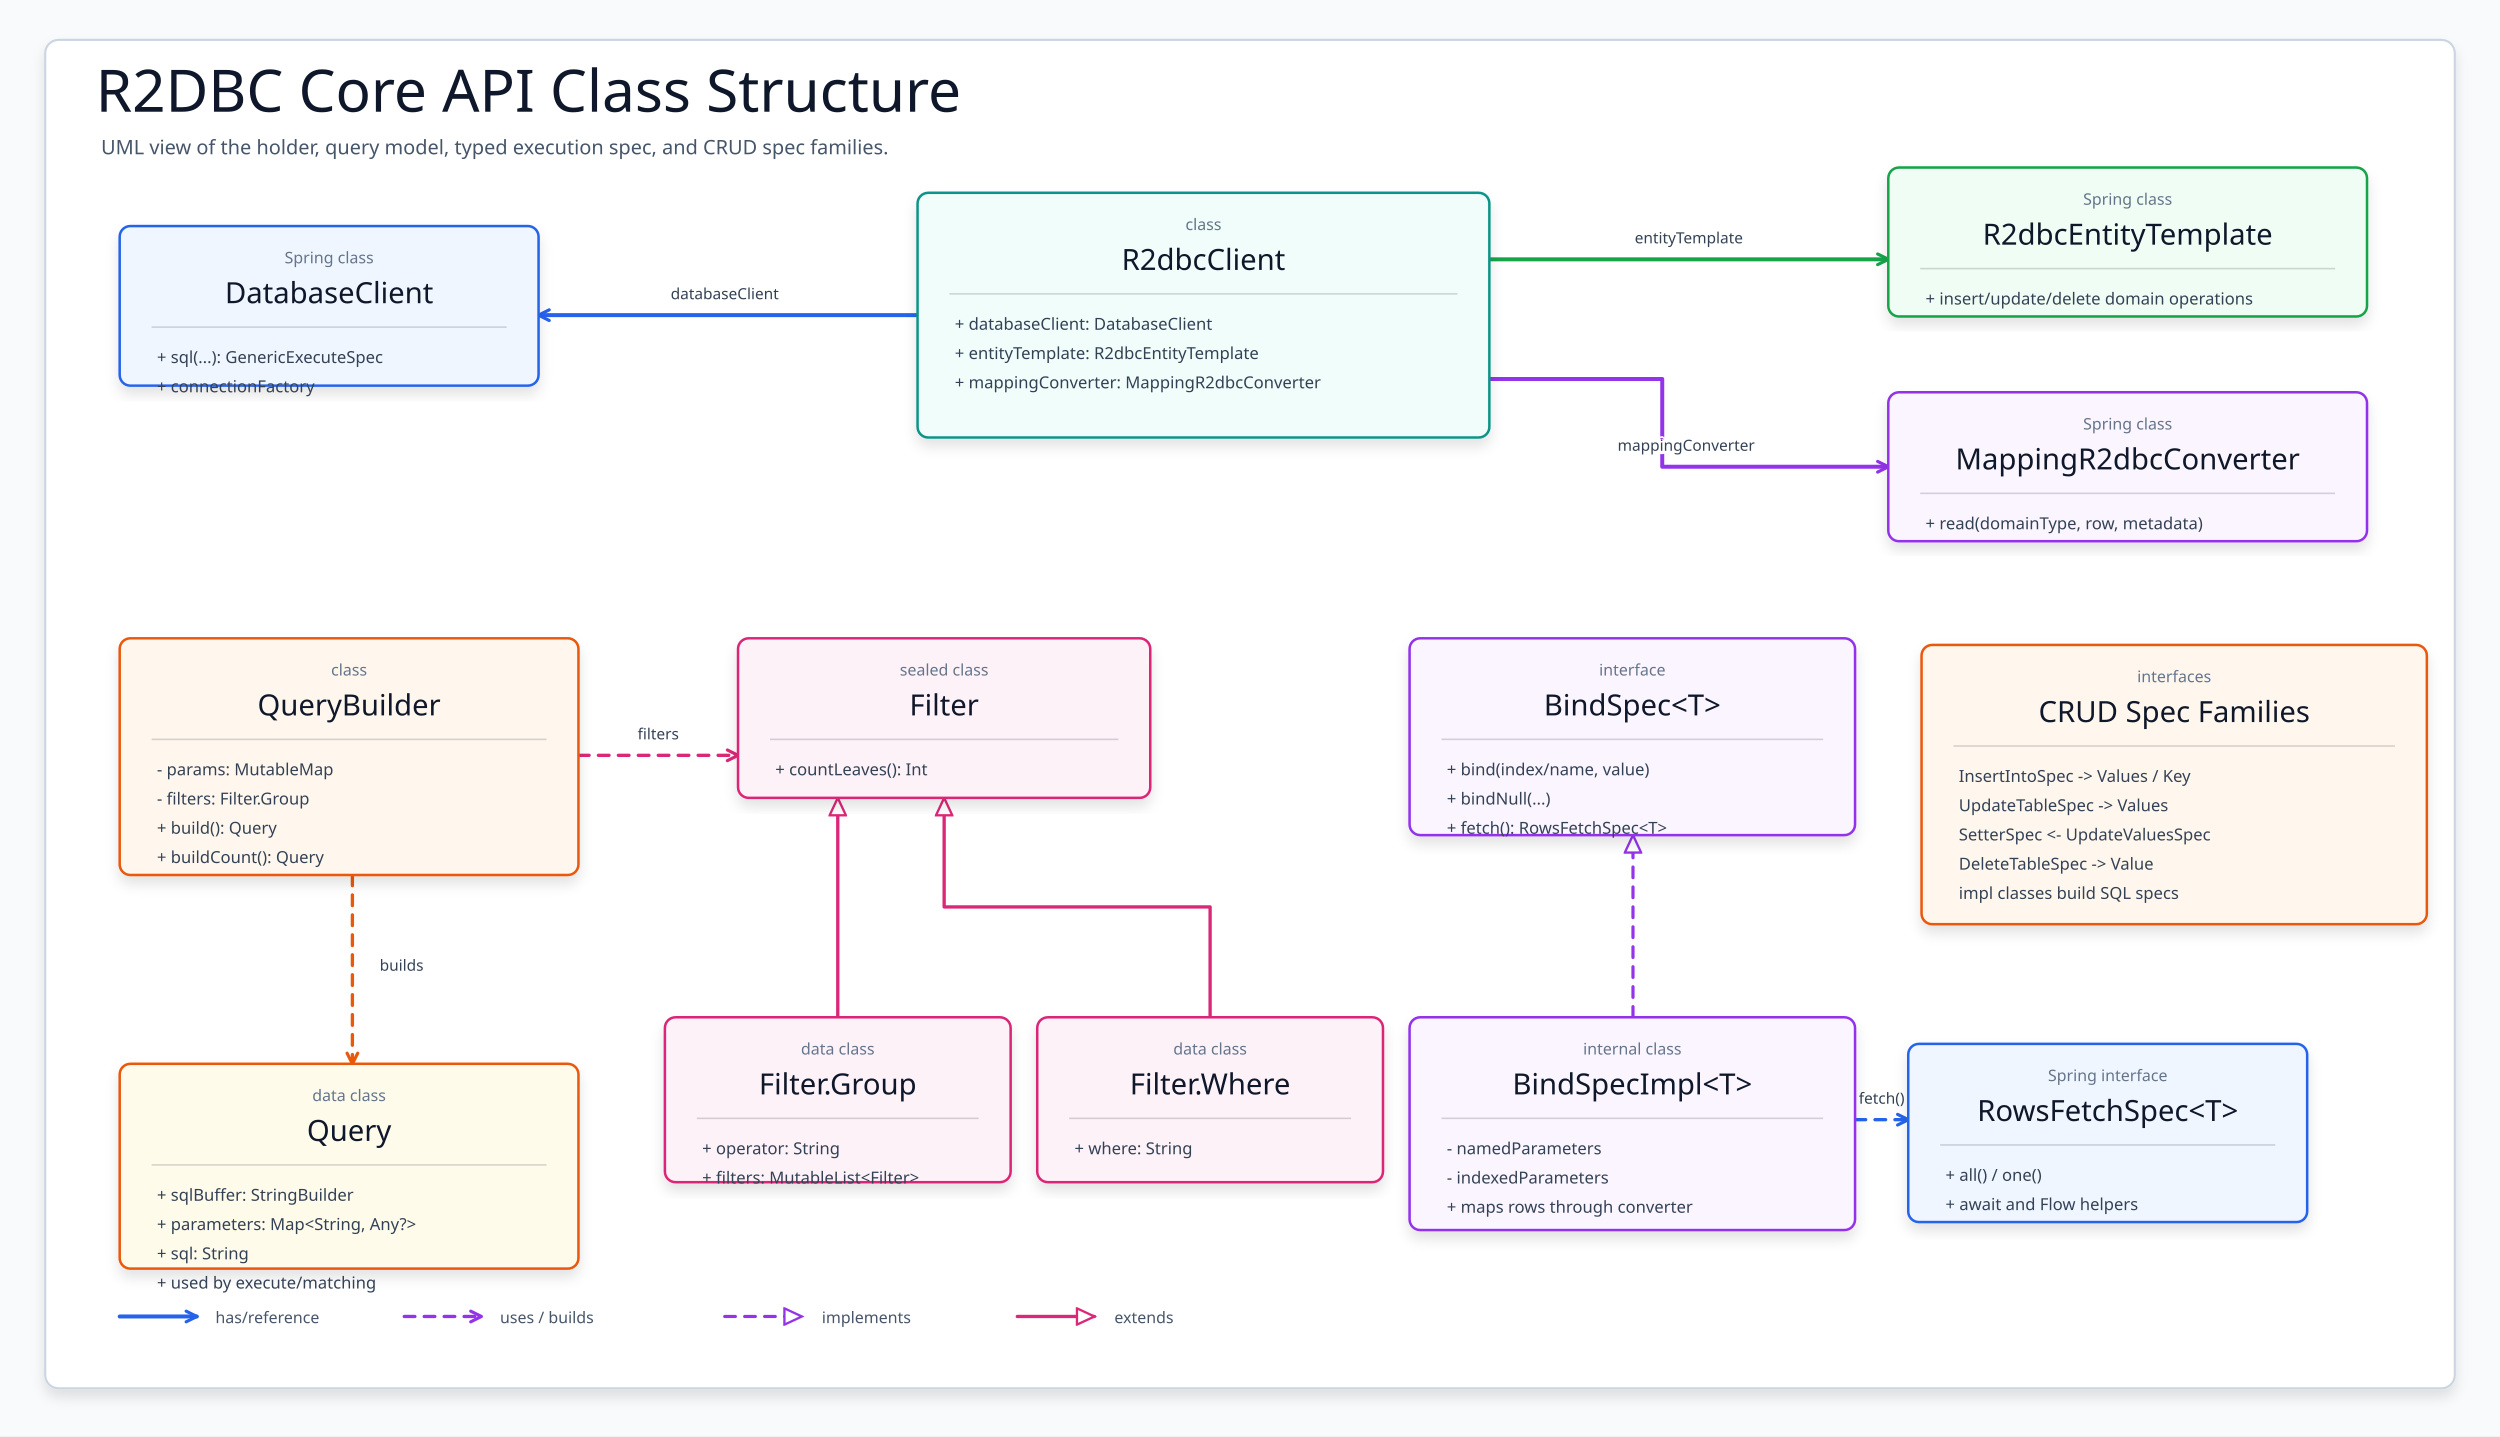
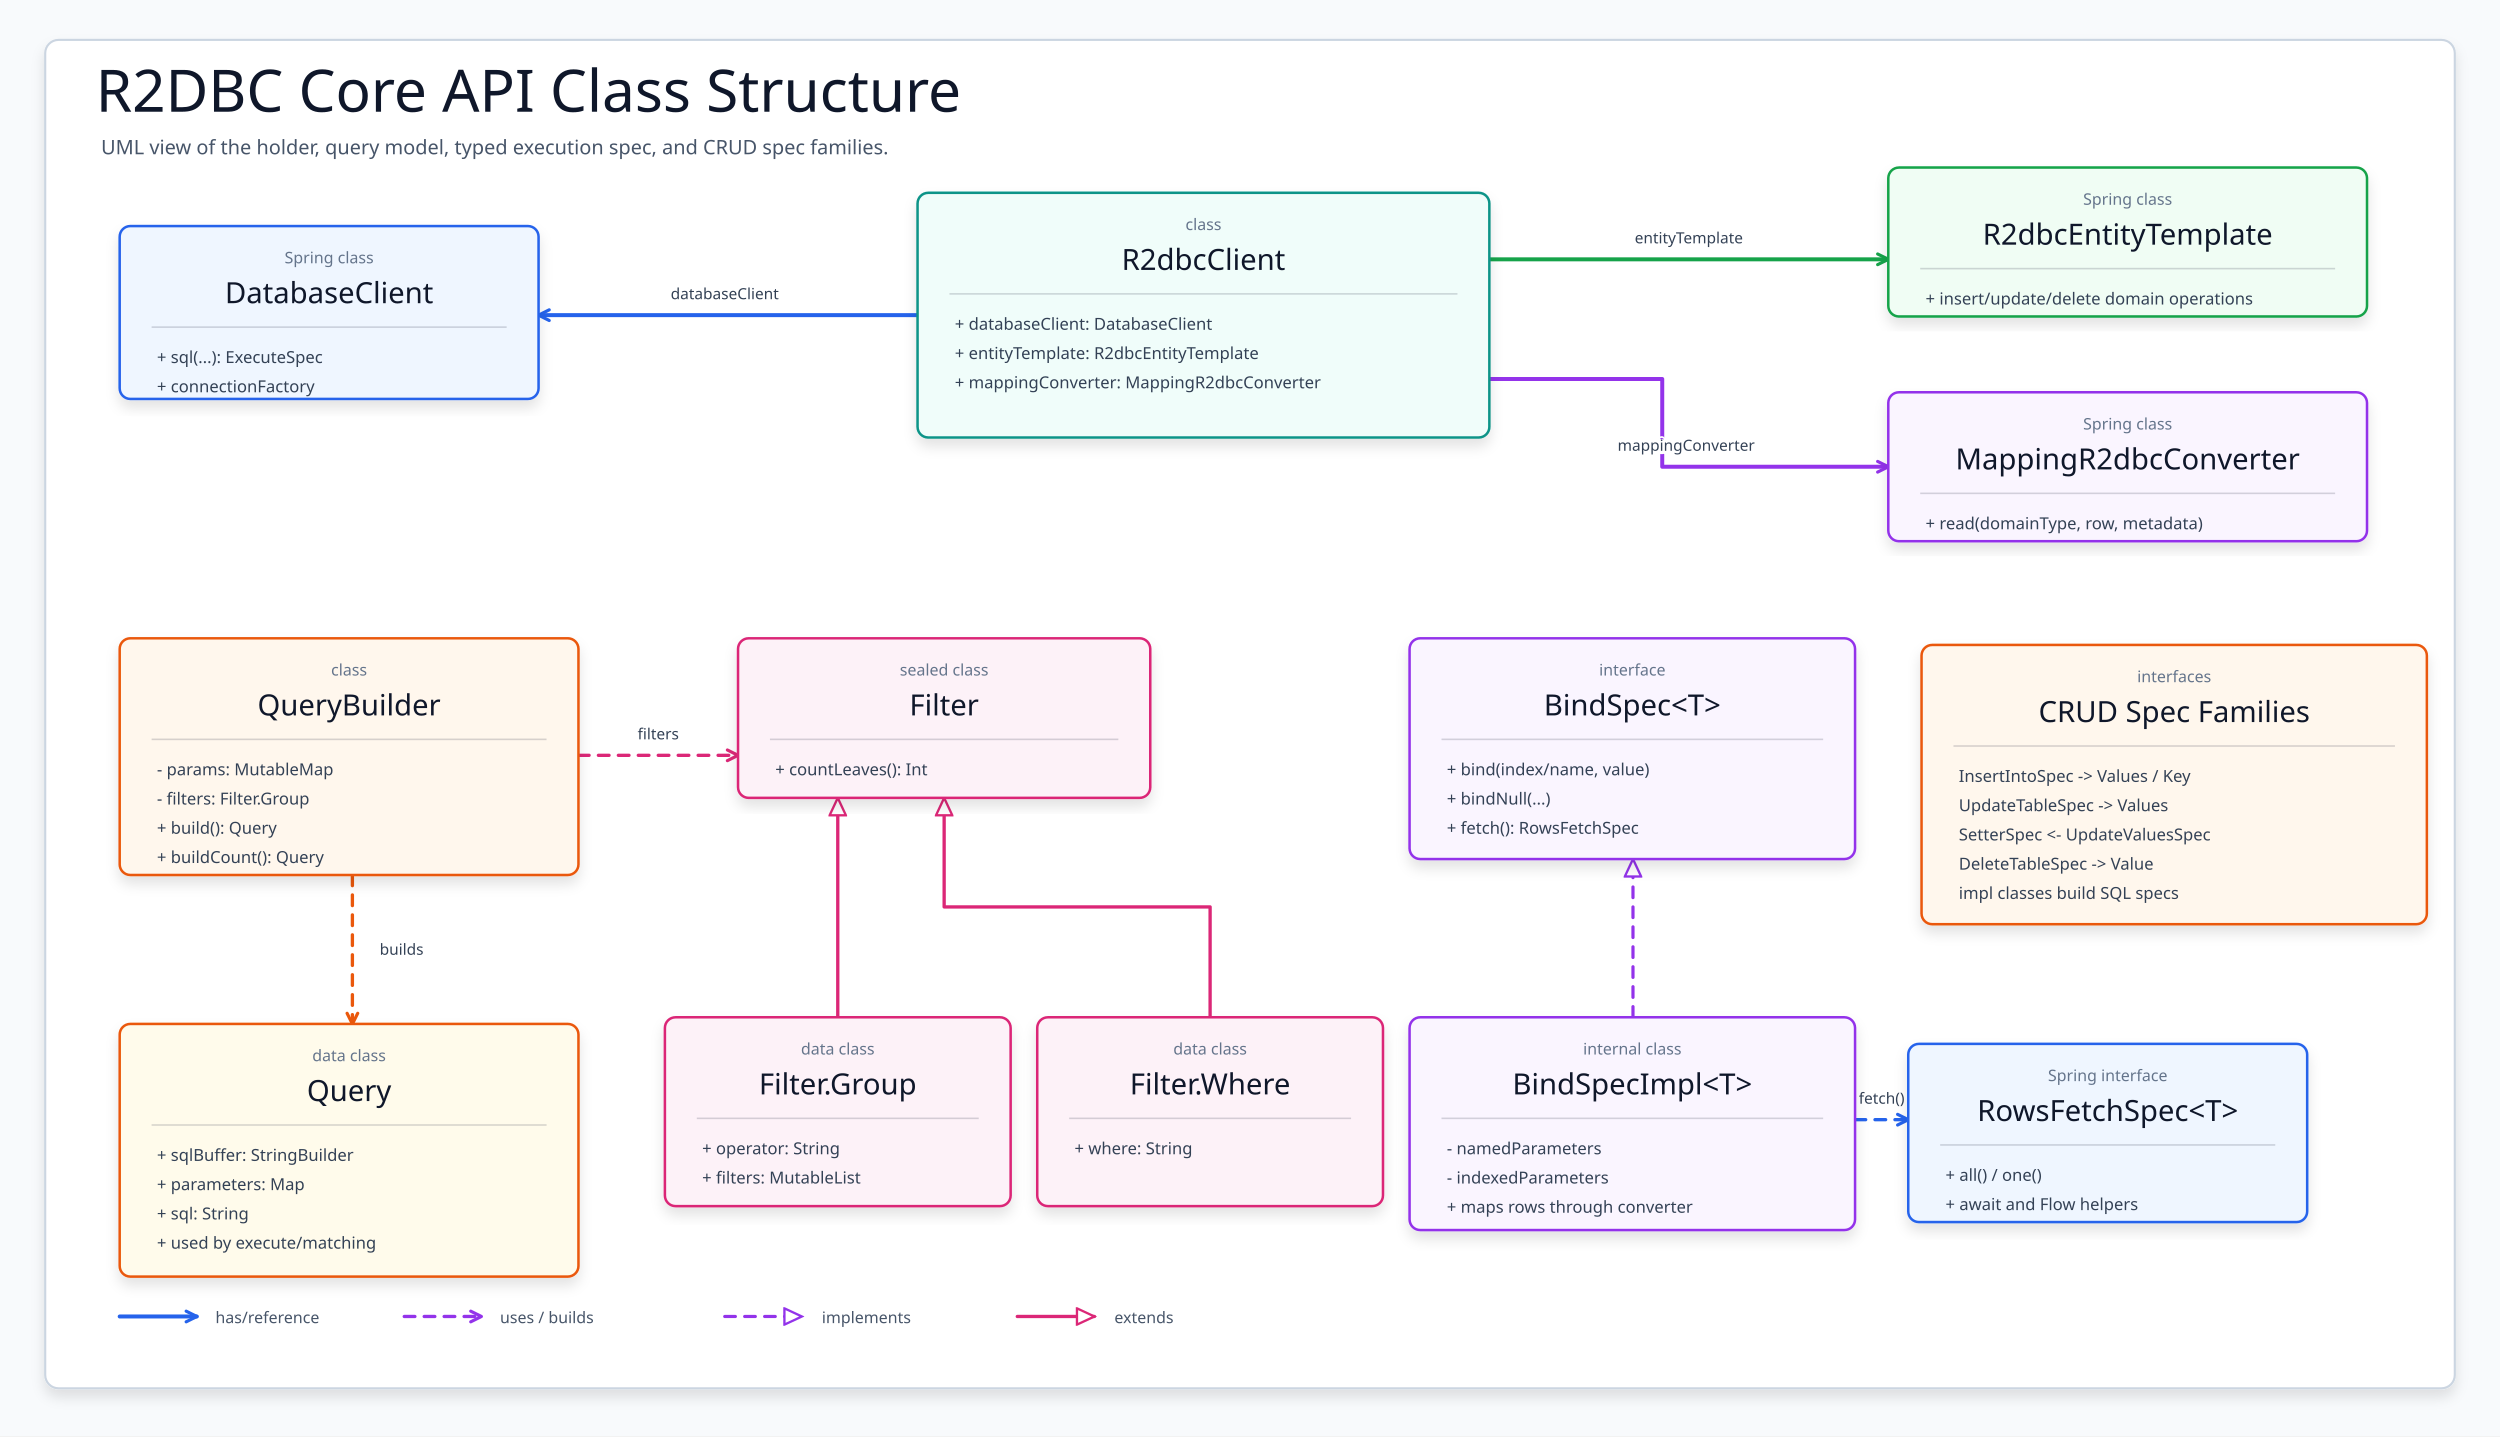
<svg xmlns="http://www.w3.org/2000/svg" width="1880" height="1080" viewBox="0 0 1880 1080" role="img" aria-label="R2DBC core API class structure">
  <defs>
    <filter id="shadow" x="-8%" y="-8%" width="116%" height="118%">
      <feDropShadow dx="0" dy="6" stdDeviation="5" flood-color="#0F172A" flood-opacity=".11" />
    </filter>
    <marker id="openBlue" markerWidth="12" markerHeight="12" refX="10" refY="6" orient="auto" markerUnits="userSpaceOnUse">
      <path d="M 2 2 L 10 6 L 2 10" fill="none" stroke="#2563EB" stroke-width="2.4" stroke-linecap="round" stroke-linejoin="round" stroke-dasharray="none" />
    </marker>
    <marker id="openGreen" markerWidth="12" markerHeight="12" refX="10" refY="6" orient="auto" markerUnits="userSpaceOnUse">
      <path d="M 2 2 L 10 6 L 2 10" fill="none" stroke="#16A34A" stroke-width="2.4" stroke-linecap="round" stroke-linejoin="round" stroke-dasharray="none" />
    </marker>
    <marker id="openOrange" markerWidth="12" markerHeight="12" refX="10" refY="6" orient="auto" markerUnits="userSpaceOnUse">
      <path d="M 2 2 L 10 6 L 2 10" fill="none" stroke="#EA580C" stroke-width="2.4" stroke-linecap="round" stroke-linejoin="round" stroke-dasharray="none" />
    </marker>
    <marker id="openPurple" markerWidth="12" markerHeight="12" refX="10" refY="6" orient="auto" markerUnits="userSpaceOnUse">
      <path d="M 2 2 L 10 6 L 2 10" fill="none" stroke="#9333EA" stroke-width="2.4" stroke-linecap="round" stroke-linejoin="round" stroke-dasharray="none" />
    </marker>
    <marker id="openPink" markerWidth="12" markerHeight="12" refX="10" refY="6" orient="auto" markerUnits="userSpaceOnUse">
      <path d="M 2 2 L 10 6 L 2 10" fill="none" stroke="#DB2777" stroke-width="2.4" stroke-linecap="round" stroke-linejoin="round" stroke-dasharray="none" />
    </marker>
    <marker id="hollowPink" viewBox="0 0 18 16" markerWidth="16" markerHeight="14" refX="16" refY="8" orient="auto" markerUnits="userSpaceOnUse">
      <path d="M 1 1 L 16 8 L 1 15 Z" fill="#FFFFFF" stroke="#DB2777" stroke-width="2" stroke-dasharray="none" />
    </marker>
    <marker id="hollowPurple" viewBox="0 0 18 16" markerWidth="16" markerHeight="14" refX="16" refY="8" orient="auto" markerUnits="userSpaceOnUse">
      <path d="M 1 1 L 16 8 L 1 15 Z" fill="#FFFFFF" stroke="#9333EA" stroke-width="2" stroke-dasharray="none" />
    </marker>
    <style>
    svg{font-family:"Architects Daughter","Comic Mono","Comic Sans MS",ui-sans-serif,system-ui,sans-serif}
    .canvas{fill:#F8FAFC}.frame{fill:#FFFFFF;stroke:#CBD5E1;stroke-width:1.6;filter:url(#shadow)}
    .title{font-family:"Architects Daughter";font-size:44px;fill:#0F172A}.subtitle{font-family:"Comic Mono";font-size:15px;fill:#475569}
    .card{filter:url(#shadow);stroke-width:1.9}.cardTitle{font-family:"Architects Daughter";font-size:22px;fill:#0F172A}
    .stereo{font-family:"Comic Mono";font-size:12px;fill:#64748B}.member{font-family:"Comic Mono";font-size:12.5px;fill:#334155}
    .divider{stroke:rgba(15,23,42,.17);stroke-width:1.2}.assoc{fill:none;stroke-width:3.0;stroke-linecap:round;stroke-linejoin:round}
    .uses{fill:none;stroke-width:2.5;stroke-dasharray:8 7;stroke-linecap:round;stroke-linejoin:round}
    .realize{fill:none;stroke-width:2.4;stroke-dasharray:8 7;stroke-linecap:round;stroke-linejoin:round}
    .extends{fill:none;stroke-width:2.5;stroke-linecap:round;stroke-linejoin:round}
    .label{font-family:"Comic Mono";font-size:11.6px;fill:#334155;paint-order:stroke;stroke:#FFFFFF;stroke-width:5px;stroke-linejoin:round}
    .legend{font-family:"Comic Mono";font-size:12px;fill:#475569}
  </style>
  </defs>
  <rect class="canvas" width="1880" height="1080" />
  <rect class="frame" x="34" y="30" width="1812" height="1014" rx="10" />
  <text class="title" x="72" y="84">R2DBC Core API Class Structure</text>
  <text class="subtitle" x="76" y="116">UML view of the holder, query model, typed execution spec, and CRUD spec families.</text>
  <g>
    <path class="assoc" d="M 690 237 H 405" stroke="#2563EB" marker-end="url(#openBlue)" />
    <path class="assoc" d="M 1120 195 H 1420" stroke="#16A34A" marker-end="url(#openGreen)" />
    <path class="assoc" d="M 1120 285 H 1250 V 351 H 1420" stroke="#9333EA" marker-end="url(#openPurple)" />
    <path class="uses" d="M 435 568 H 555" stroke="#DB2777" marker-end="url(#openPink)" />
-     <path class="uses" d="M 265 658 V 800" stroke="#EA580C" marker-end="url(#openOrange)" />
+     <path class="uses" d="M 265 658 V 770" stroke="#EA580C" marker-end="url(#openOrange)" />
    <path class="extends" d="M 630 765 V 600" stroke="#DB2777" marker-end="url(#hollowPink)" />
    <path class="extends" d="M 910 765 V 682 H 710 V 600" stroke="#DB2777" marker-end="url(#hollowPink)" />
-     <path class="realize" d="M 1228 765 V 628" stroke="#9333EA" marker-end="url(#hollowPurple)" />
+     <path class="realize" d="M 1228 765 V 646" stroke="#9333EA" marker-end="url(#hollowPurple)" />
    <path class="uses" d="M 1395 842 H 1435" stroke="#2563EB" marker-end="url(#openBlue)" />
  </g>
  <g>
    <text class="label" x="545" y="225" text-anchor="middle">databaseClient</text>
    <text class="label" x="1270" y="183" text-anchor="middle">entityTemplate</text>
    <text class="label" x="1268" y="339" text-anchor="middle">mappingConverter</text>
    <text class="label" x="495" y="556" text-anchor="middle">filters</text>
-     <text class="label" x="302" y="730" text-anchor="middle">builds</text>
+     <text class="label" x="302" y="718" text-anchor="middle">builds</text>
    <text class="label" x="1415" y="830" text-anchor="middle">fetch()</text>
  </g>
  <g id="databaseClient">
-     <rect class="card" x="90" y="170" width="315" height="120" rx="8" fill="#EFF6FF" stroke="#2563EB" />
+     <rect class="card" x="90" y="170" width="315" height="130" rx="8" fill="#EFF6FF" stroke="#2563EB" />
    <text class="stereo" x="247.5" y="198" text-anchor="middle">Spring class</text>
    <text class="cardTitle" x="247.5" y="228" text-anchor="middle">DatabaseClient</text>
    <line class="divider" x1="114" y1="246" x2="381" y2="246" />
-     <text class="member" x="118" y="273">+ sql(...): GenericExecuteSpec</text>
+     <text class="member" x="118" y="273">+ sql(...): ExecuteSpec</text>
    <text class="member" x="118" y="295">+ connectionFactory</text>
  </g>
  <g id="r2dbcClient">
    <rect class="card" x="690" y="145" width="430" height="184" rx="8" fill="#F0FDFA" stroke="#0D9488" />
    <text class="stereo" x="905" y="173" text-anchor="middle">class</text>
    <text class="cardTitle" x="905" y="203" text-anchor="middle">R2dbcClient</text>
    <line class="divider" x1="714" y1="221" x2="1096" y2="221" />
    <text class="member" x="718" y="248">+ databaseClient: DatabaseClient</text>
    <text class="member" x="718" y="270">+ entityTemplate: R2dbcEntityTemplate</text>
    <text class="member" x="718" y="292">+ mappingConverter: MappingR2dbcConverter</text>
  </g>
  <g id="entityTemplate">
    <rect class="card" x="1420" y="126" width="360" height="112" rx="8" fill="#F0FDF4" stroke="#16A34A" />
    <text class="stereo" x="1600" y="154" text-anchor="middle">Spring class</text>
    <text class="cardTitle" x="1600" y="184" text-anchor="middle">R2dbcEntityTemplate</text>
    <line class="divider" x1="1444" y1="202" x2="1756" y2="202" />
    <text class="member" x="1448" y="229">+ insert/update/delete domain operations</text>
  </g>
  <g id="mappingConverter">
    <rect class="card" x="1420" y="295" width="360" height="112" rx="8" fill="#FAF5FF" stroke="#9333EA" />
    <text class="stereo" x="1600" y="323" text-anchor="middle">Spring class</text>
    <text class="cardTitle" x="1600" y="353" text-anchor="middle">MappingR2dbcConverter</text>
    <line class="divider" x1="1444" y1="371" x2="1756" y2="371" />
    <text class="member" x="1448" y="398">+ read(domainType, row, metadata)</text>
  </g>
  <g id="queryBuilder">
    <rect class="card" x="90" y="480" width="345" height="178" rx="8" fill="#FFF7ED" stroke="#EA580C" />
    <text class="stereo" x="262.5" y="508" text-anchor="middle">class</text>
    <text class="cardTitle" x="262.5" y="538" text-anchor="middle">QueryBuilder</text>
    <line class="divider" x1="114" y1="556" x2="411" y2="556" />
    <text class="member" x="118" y="583">- params: MutableMap</text>
    <text class="member" x="118" y="605">- filters: Filter.Group</text>
    <text class="member" x="118" y="627">+ build(): Query</text>
    <text class="member" x="118" y="649">+ buildCount(): Query</text>
  </g>
  <g id="query">
-     <rect class="card" x="90" y="800" width="345" height="154" rx="8" fill="#FFFBEB" stroke="#EA580C" />
-     <text class="stereo" x="262.5" y="828" text-anchor="middle">data class</text>
-     <text class="cardTitle" x="262.5" y="858" text-anchor="middle">Query</text>
-     <line class="divider" x1="114" y1="876" x2="411" y2="876" />
-     <text class="member" x="118" y="903">+ sqlBuffer: StringBuilder</text>
-     <text class="member" x="118" y="925">+ parameters: Map&lt;String, Any?&gt;</text>
-     <text class="member" x="118" y="947">+ sql: String</text>
-     <text class="member" x="118" y="969">+ used by execute/matching</text>
+     <rect class="card" x="90" y="770" width="345" height="190" rx="8" fill="#FFFBEB" stroke="#EA580C" />
+     <text class="stereo" x="262.5" y="798" text-anchor="middle">data class</text>
+     <text class="cardTitle" x="262.5" y="828" text-anchor="middle">Query</text>
+     <line class="divider" x1="114" y1="846" x2="411" y2="846" />
+     <text class="member" x="118" y="873">+ sqlBuffer: StringBuilder</text>
+     <text class="member" x="118" y="895">+ parameters: Map</text>
+     <text class="member" x="118" y="917">+ sql: String</text>
+     <text class="member" x="118" y="939">+ used by execute/matching</text>
  </g>
  <g id="filter">
    <rect class="card" x="555" y="480" width="310" height="120" rx="8" fill="#FDF2F8" stroke="#DB2777" />
    <text class="stereo" x="710" y="508" text-anchor="middle">sealed class</text>
    <text class="cardTitle" x="710" y="538" text-anchor="middle">Filter</text>
    <line class="divider" x1="579" y1="556" x2="841" y2="556" />
    <text class="member" x="583" y="583">+ countLeaves(): Int</text>
  </g>
  <g id="filterGroup">
-     <rect class="card" x="500" y="765" width="260" height="124" rx="8" fill="#FDF2F8" stroke="#DB2777" />
+     <rect class="card" x="500" y="765" width="260" height="142" rx="8" fill="#FDF2F8" stroke="#DB2777" />
    <text class="stereo" x="630" y="793" text-anchor="middle">data class</text>
    <text class="cardTitle" x="630" y="823" text-anchor="middle">Filter.Group</text>
    <line class="divider" x1="524" y1="841" x2="736" y2="841" />
    <text class="member" x="528" y="868">+ operator: String</text>
-     <text class="member" x="528" y="890">+ filters: MutableList&lt;Filter&gt;</text>
+     <text class="member" x="528" y="890">+ filters: MutableList</text>
  </g>
  <g id="filterWhere">
-     <rect class="card" x="780" y="765" width="260" height="124" rx="8" fill="#FDF2F8" stroke="#DB2777" />
+     <rect class="card" x="780" y="765" width="260" height="142" rx="8" fill="#FDF2F8" stroke="#DB2777" />
    <text class="stereo" x="910" y="793" text-anchor="middle">data class</text>
    <text class="cardTitle" x="910" y="823" text-anchor="middle">Filter.Where</text>
    <line class="divider" x1="804" y1="841" x2="1016" y2="841" />
    <text class="member" x="808" y="868">+ where: String</text>
  </g>
  <g id="bindApi">
-     <rect class="card" x="1060" y="480" width="335" height="148" rx="8" fill="#FAF5FF" stroke="#9333EA" />
+     <rect class="card" x="1060" y="480" width="335" height="166" rx="8" fill="#FAF5FF" stroke="#9333EA" />
    <text class="stereo" x="1227.5" y="508" text-anchor="middle">interface</text>
    <text class="cardTitle" x="1227.5" y="538" text-anchor="middle">BindSpec&lt;T&gt;</text>
    <line class="divider" x1="1084" y1="556" x2="1371" y2="556" />
    <text class="member" x="1088" y="583">+ bind(index/name, value)</text>
    <text class="member" x="1088" y="605">+ bindNull(...)</text>
-     <text class="member" x="1088" y="627">+ fetch(): RowsFetchSpec&lt;T&gt;</text>
+     <text class="member" x="1088" y="627">+ fetch(): RowsFetchSpec</text>
  </g>
  <g id="bindImpl">
    <rect class="card" x="1060" y="765" width="335" height="160" rx="8" fill="#FAF5FF" stroke="#9333EA" />
    <text class="stereo" x="1227.5" y="793" text-anchor="middle">internal class</text>
    <text class="cardTitle" x="1227.5" y="823" text-anchor="middle">BindSpecImpl&lt;T&gt;</text>
    <line class="divider" x1="1084" y1="841" x2="1371" y2="841" />
    <text class="member" x="1088" y="868">- namedParameters</text>
    <text class="member" x="1088" y="890">- indexedParameters</text>
    <text class="member" x="1088" y="912">+ maps rows through converter</text>
  </g>
  <g id="rowsFetch">
    <rect class="card" x="1435" y="785" width="300" height="134" rx="8" fill="#EFF6FF" stroke="#2563EB" />
    <text class="stereo" x="1585" y="813" text-anchor="middle">Spring interface</text>
    <text class="cardTitle" x="1585" y="843" text-anchor="middle">RowsFetchSpec&lt;T&gt;</text>
    <line class="divider" x1="1459" y1="861" x2="1711" y2="861" />
    <text class="member" x="1463" y="888">+ all() / one()</text>
    <text class="member" x="1463" y="910">+ await and Flow helpers</text>
  </g>
  <g id="crudApi">
    <rect class="card" x="1445" y="485" width="380" height="210" rx="8" fill="#FFF7ED" stroke="#EA580C" />
    <text class="stereo" x="1635" y="513" text-anchor="middle">interfaces</text>
    <text class="cardTitle" x="1635" y="543" text-anchor="middle">CRUD Spec Families</text>
    <line class="divider" x1="1469" y1="561" x2="1801" y2="561" />
    <text class="member" x="1473" y="588">InsertIntoSpec -&gt; Values / Key</text>
    <text class="member" x="1473" y="610">UpdateTableSpec -&gt; Values</text>
    <text class="member" x="1473" y="632">SetterSpec &lt;- UpdateValuesSpec</text>
    <text class="member" x="1473" y="654">DeleteTableSpec -&gt; Value</text>
    <text class="member" x="1473" y="676">impl classes build SQL specs</text>
  </g>
  <g transform="translate(90 990)">
    <path class="assoc" d="M 0 0 H 58" stroke="#2563EB" marker-end="url(#openBlue)" />
    <text class="legend" x="72" y="5">has/reference</text>
    <path class="uses" d="M 214 0 H 272" stroke="#9333EA" marker-end="url(#openPurple)" />
    <text class="legend" x="286" y="5">uses / builds</text>
    <path class="realize" d="M 455 0 H 513" stroke="#9333EA" marker-end="url(#hollowPurple)" />
    <text class="legend" x="528" y="5">implements</text>
    <path class="extends" d="M 675 0 H 733" stroke="#DB2777" marker-end="url(#hollowPink)" />
    <text class="legend" x="748" y="5">extends</text>
  </g>
</svg>
